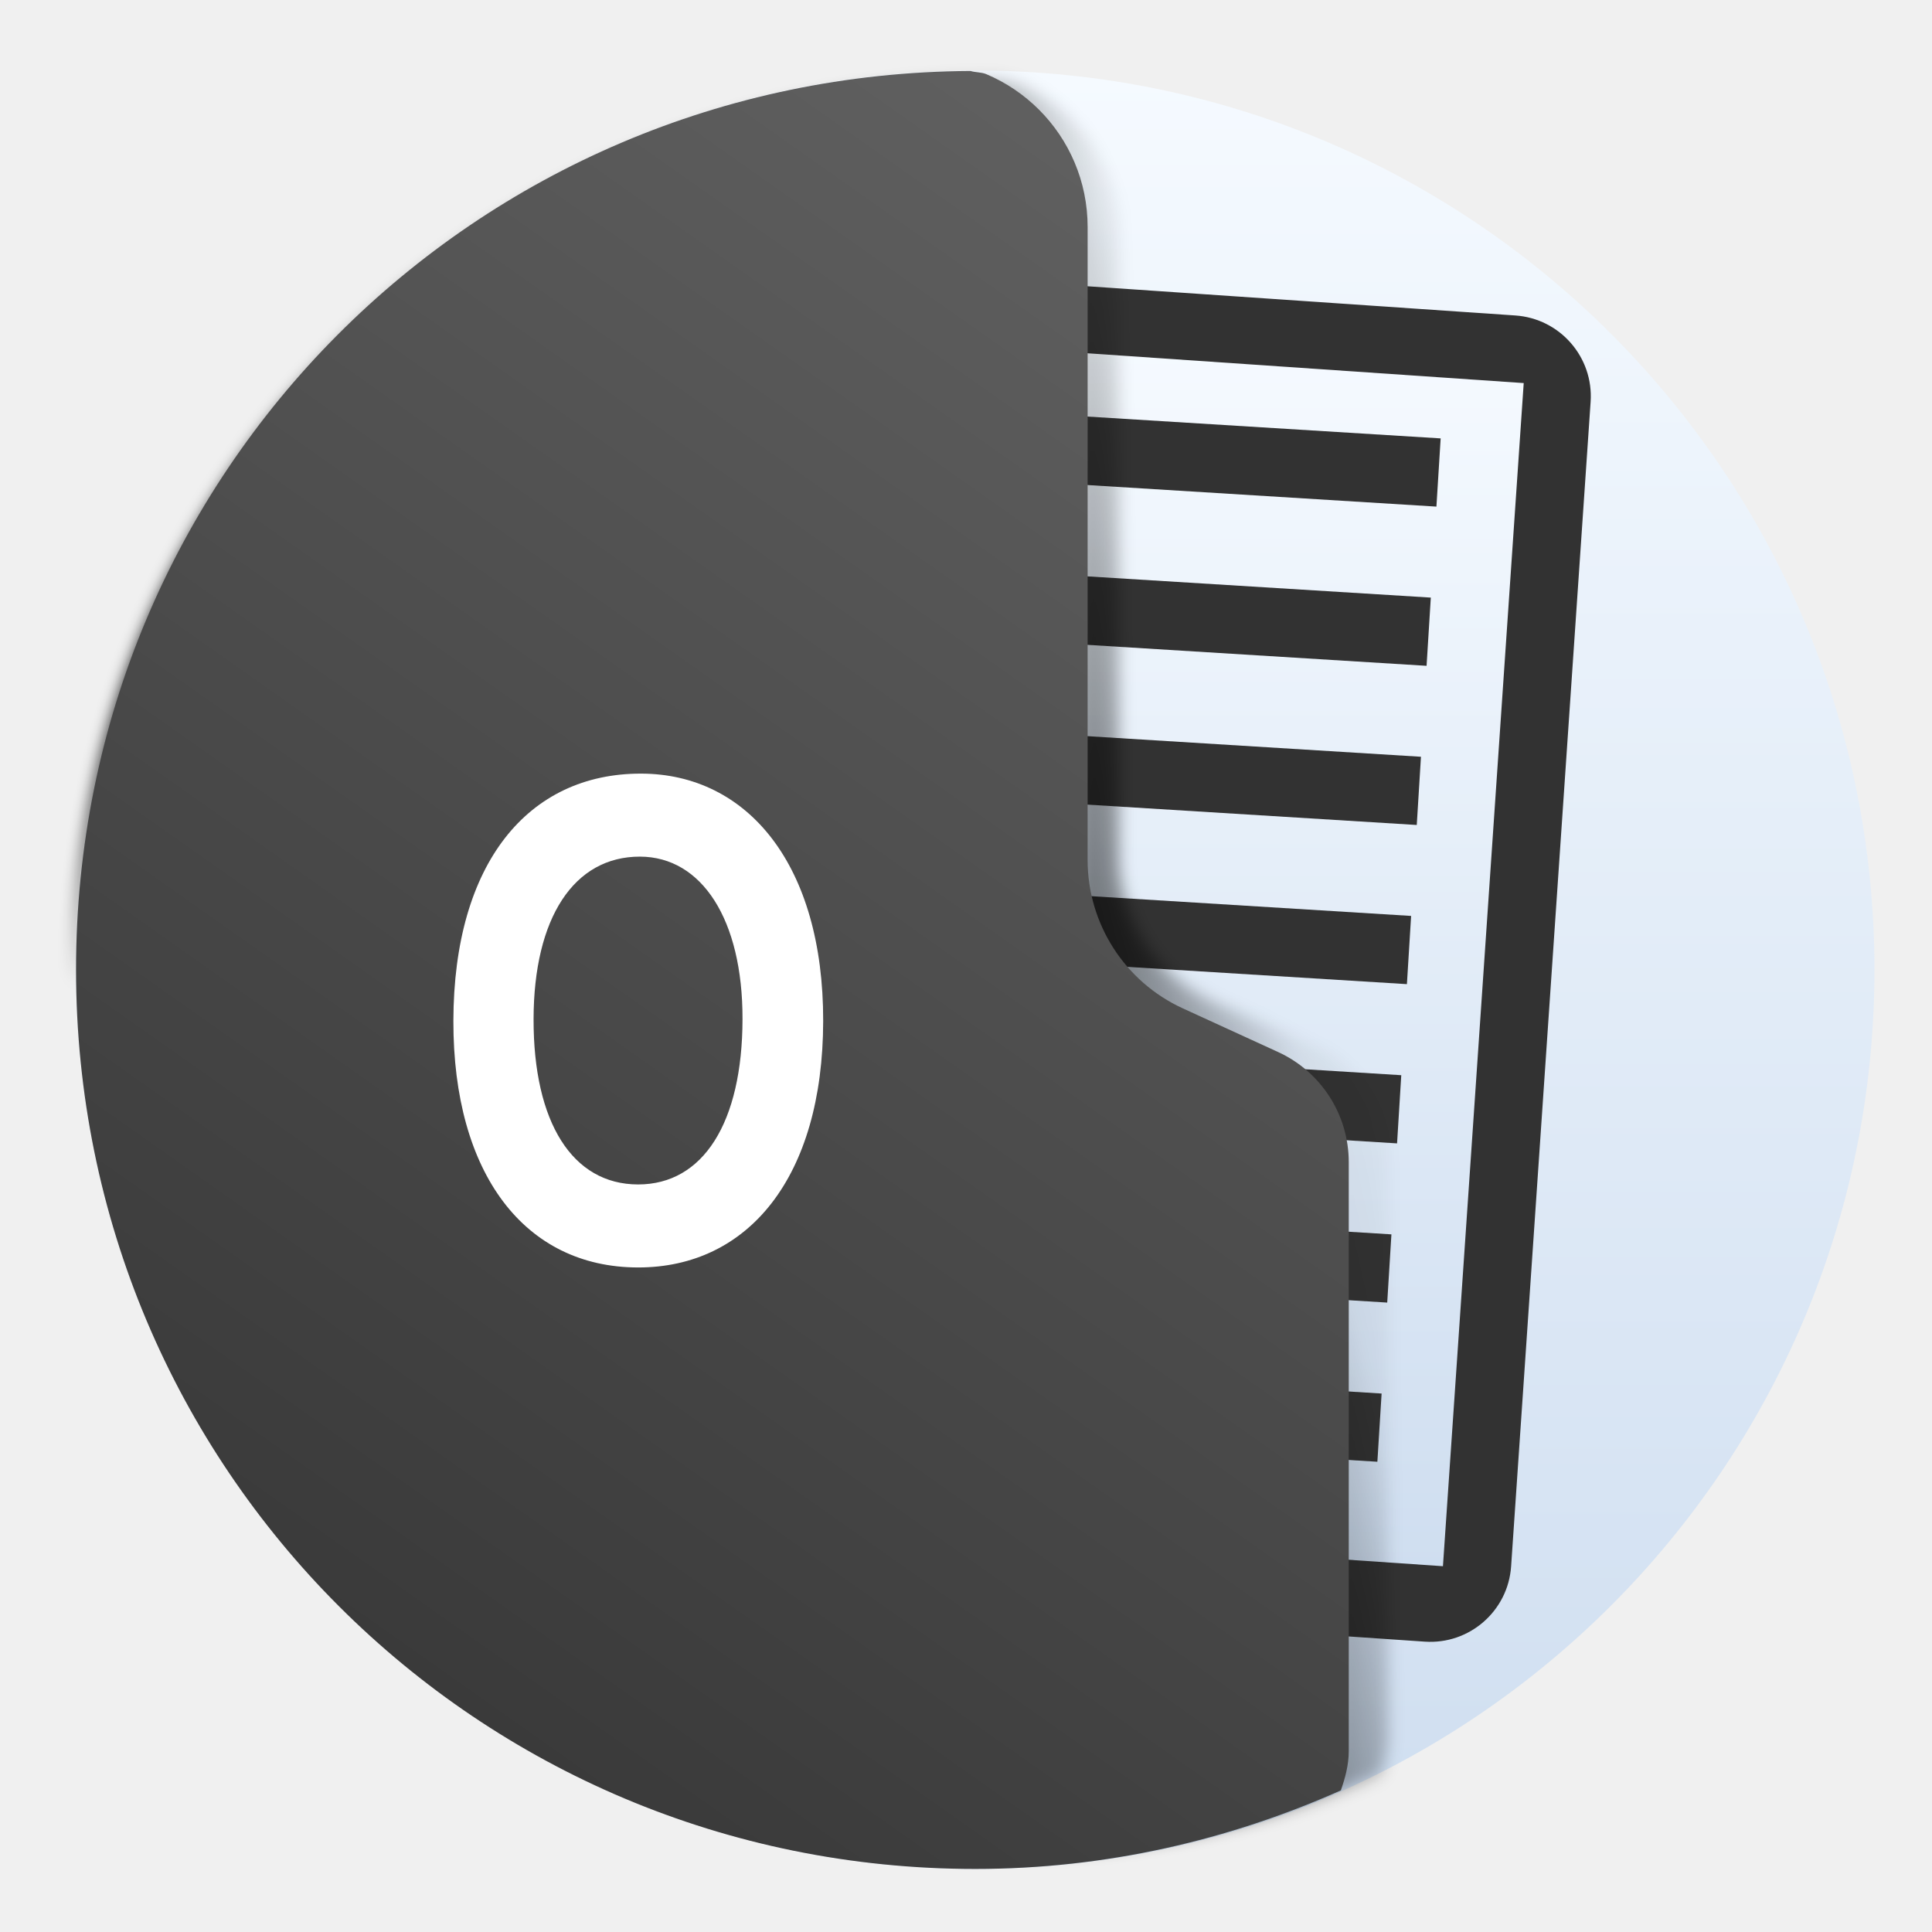
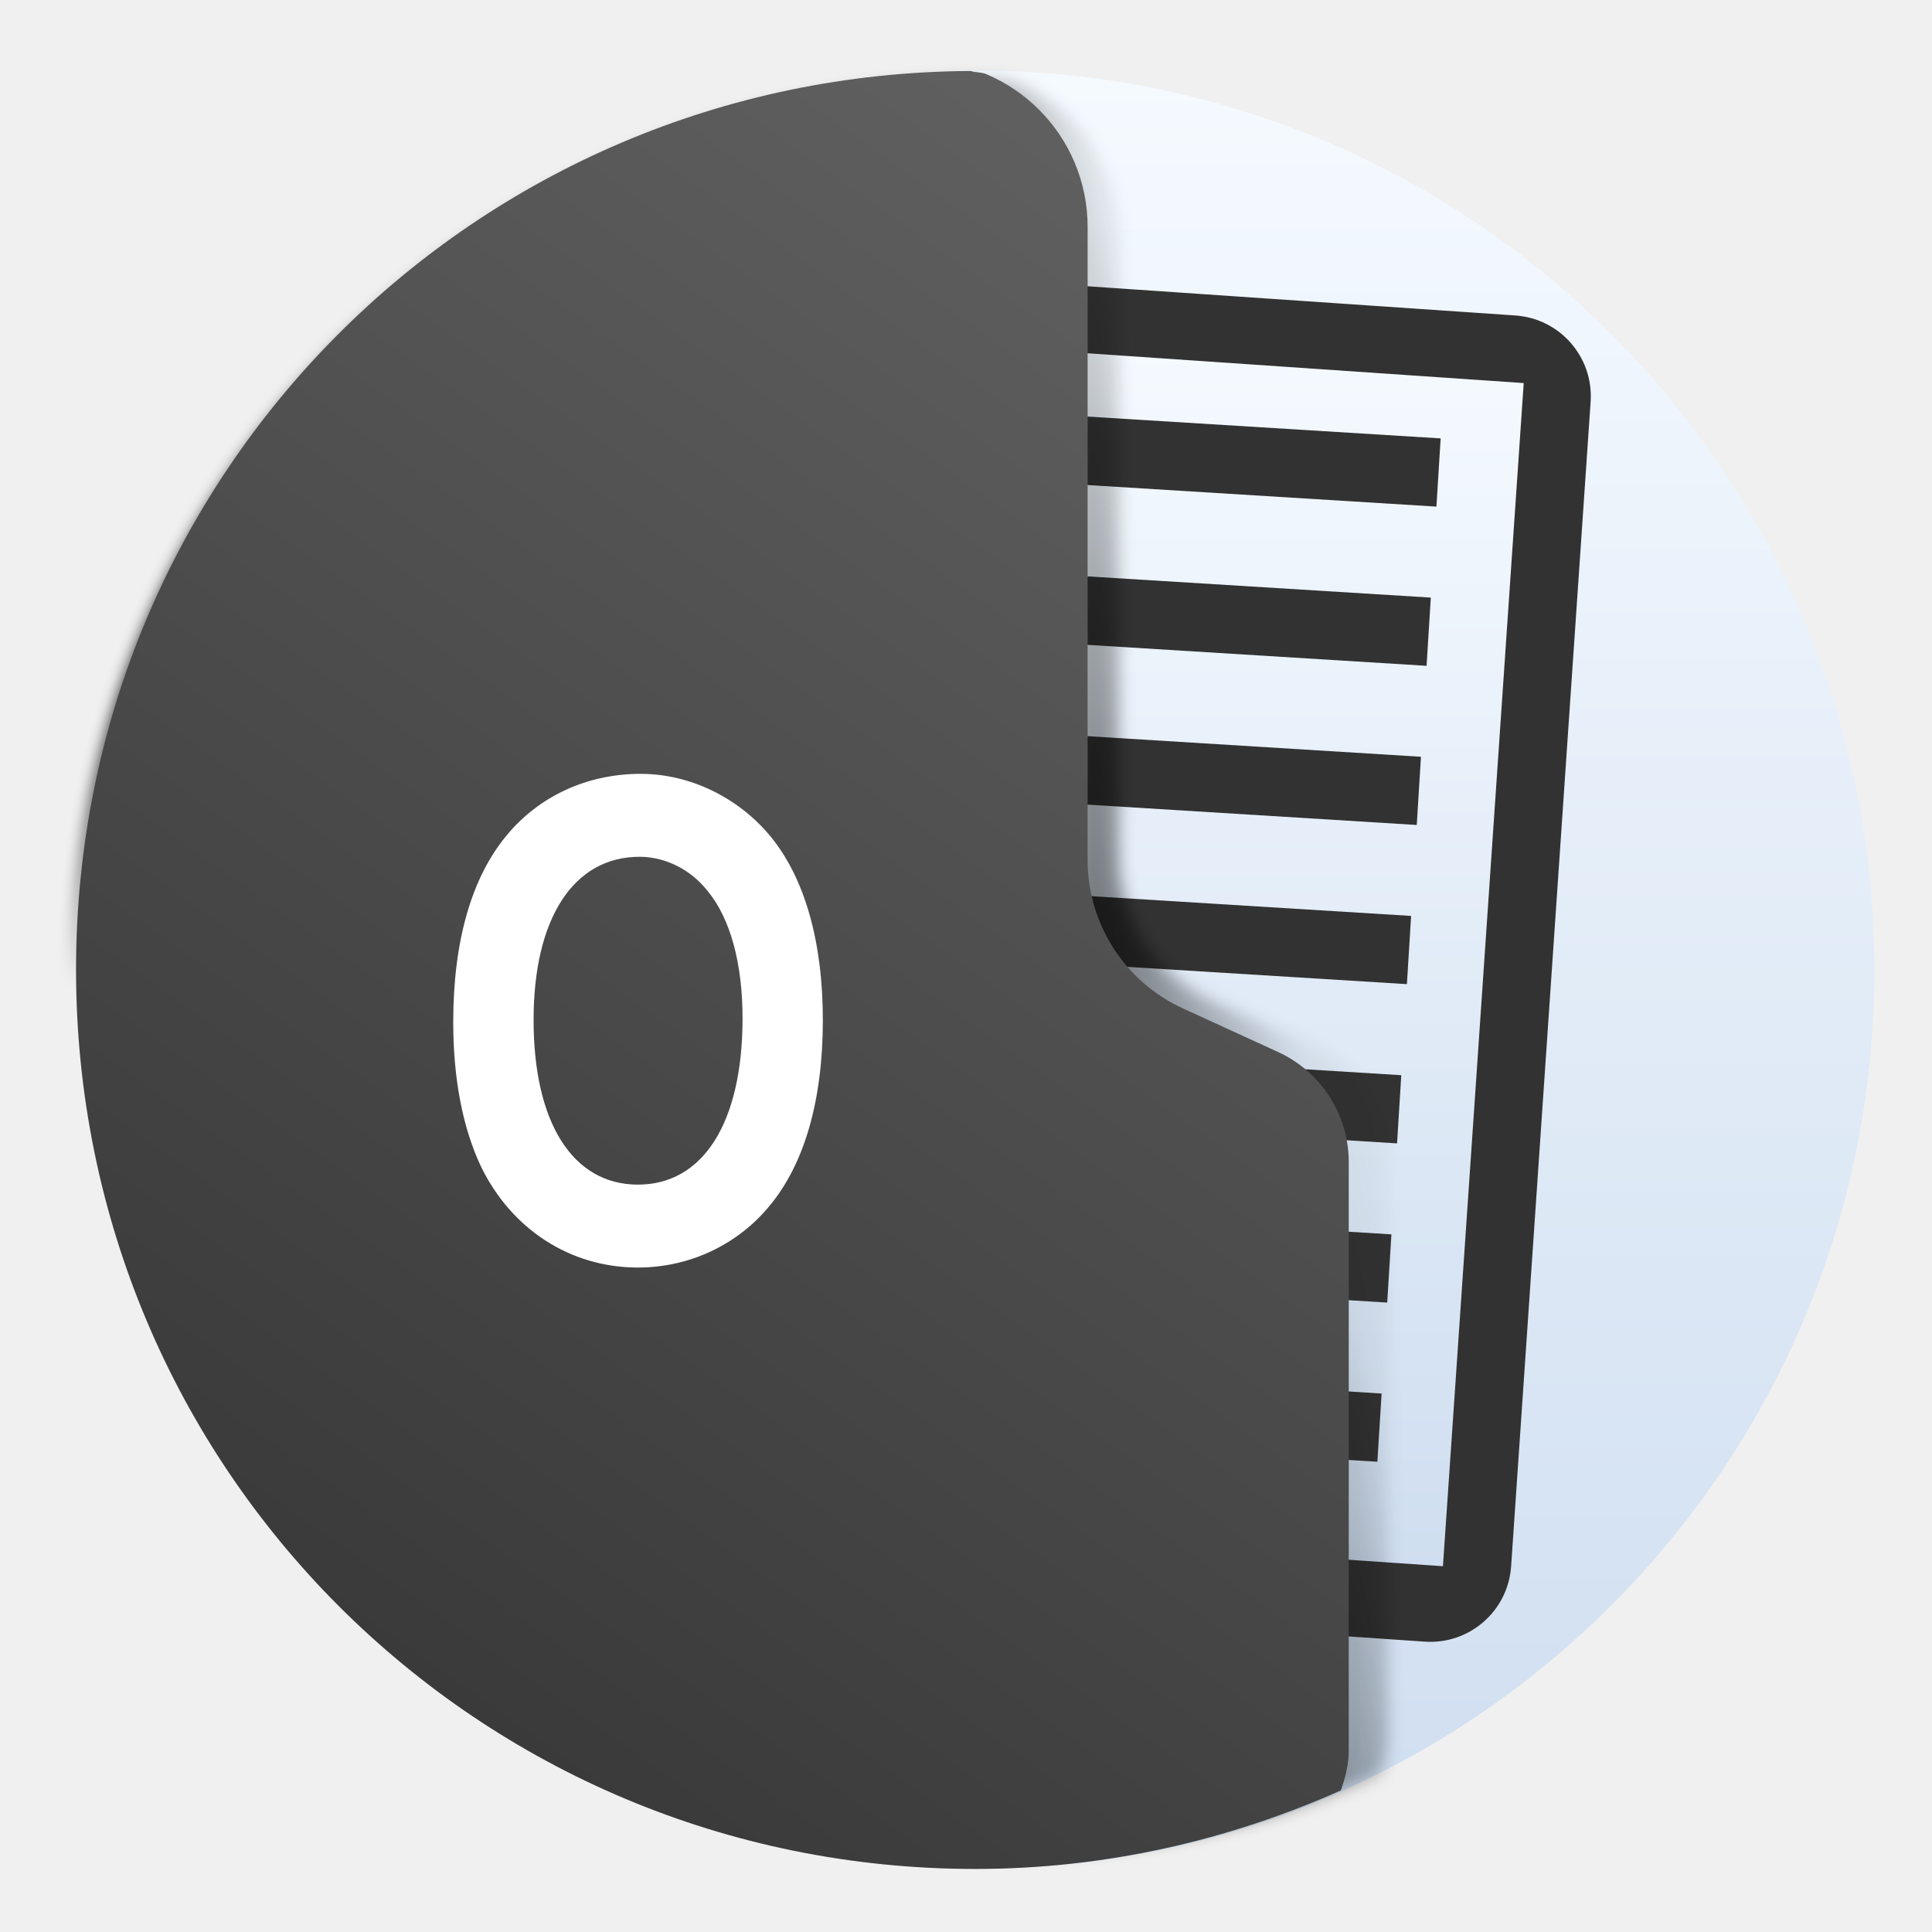
- <svg xmlns="http://www.w3.org/2000/svg" xmlns:xlink="http://www.w3.org/1999/xlink" width="64" height="64" version="1.1">
-   <defs>
-     <linearGradient id="b-3" x1="410.79" x2="410.79" y1="546.47" y2="501.28" gradientTransform="matrix(1.3182,0,0,1.3182,-506.82,-658.63)" gradientUnits="userSpaceOnUse">
-       <stop stop-color="#cfdef0" offset="0" />
-       <stop stop-color="#f5faff" offset="1" />
+ <svg xmlns="http://www.w3.org/2000/svg" xmlns:xlink="http://www.w3.org/1999/xlink" id="svg54" version="1.1" height="64" width="64">
+   <defs id="defs32">
+     <linearGradient gradientUnits="userSpaceOnUse" gradientTransform="matrix(1.3182,0,0,1.3182,-506.82,-658.63)" y2="501.28" y1="546.47" x2="410.79" x1="410.79" id="b-3">
+       <stop id="stop4" offset="0" stop-color="#cfdef0" />
+       <stop id="stop6" offset="1" stop-color="#f5faff" />
    </linearGradient>
-     <linearGradient id="linearGradient2852" x1="41.762" x2="41.762" y1="48.259" y2="14.225" gradientTransform="translate(100.72)" gradientUnits="userSpaceOnUse" xlink:href="#b-3" />
-     <filter id="filter1047" x="-.014" y="-.01" width="1.028" height="1.021" color-interpolation-filters="sRGB">
-       <feGaussianBlur stdDeviation="0.256" />
+     <linearGradient xlink:href="#b-3" gradientUnits="userSpaceOnUse" gradientTransform="translate(100.72)" y2="14.225" y1="48.259" x2="41.762" x1="41.762" id="linearGradient2852" />
+     <filter color-interpolation-filters="sRGB" height="1.021" width="1.028" y="-.01" x="-.014" id="filter1047">
+       <feGaussianBlur id="feGaussianBlur10" stdDeviation="0.256" />
    </filter>
-     <linearGradient id="linearGradient942" x1="410.79" x2="410.79" y1="546.47" y2="501.28" gradientTransform="matrix(1.3182 0 0 1.3182 -506.51 -658.51)" gradientUnits="userSpaceOnUse" xlink:href="#b-3" />
-     <linearGradient id="linearGradient946" x1="121.64" x2="137.18" y1="34.339" y2="31.042" gradientTransform="matrix(.9905 0 0 .9515 .88626 2.4434)" gradientUnits="userSpaceOnUse">
-       <stop offset="0" />
-       <stop stop-opacity=".055" offset=".776" />
-       <stop stop-opacity=".027" offset=".913" />
-       <stop stop-opacity=".02" offset=".932" />
-       <stop stop-opacity=".012" offset=".95" />
-       <stop stop-opacity="0" offset="1" />
+     <linearGradient xlink:href="#b-3" gradientUnits="userSpaceOnUse" gradientTransform="matrix(1.3182 0 0 1.3182 -506.51 -658.51)" y2="501.28" y1="546.47" x2="410.79" x1="410.79" id="linearGradient942" />
+     <linearGradient gradientUnits="userSpaceOnUse" gradientTransform="matrix(.9905 0 0 .9515 .88626 2.4434)" y2="31.042" y1="34.339" x2="137.18" x1="121.64" id="linearGradient946">
+       <stop id="stop14" offset="0" />
+       <stop id="stop16" offset=".776" stop-opacity=".055" />
+       <stop id="stop18" offset=".913" stop-opacity=".027" />
+       <stop id="stop20" offset=".932" stop-opacity=".02" />
+       <stop id="stop22" offset=".95" stop-opacity=".012" />
+       <stop id="stop24" offset="1" stop-opacity="0" />
    </linearGradient>
-     <linearGradient id="linearGradient948" x1="386.16" x2="417.94" y1="546.52" y2="501.47" gradientTransform="matrix(1.3182 0 0 1.3182 -506.51 -658.51)" gradientUnits="userSpaceOnUse">
-       <stop stop-color="#323232" offset="0" />
-       <stop stop-color="#646464" offset="1" />
+     <linearGradient gradientUnits="userSpaceOnUse" gradientTransform="matrix(1.3182 0 0 1.3182 -506.51 -658.51)" y2="501.47" y1="546.52" x2="417.94" x1="386.16" id="linearGradient948">
+       <stop id="stop27" offset="0" stop-color="#323232" />
+       <stop id="stop29" offset="1" stop-color="#646464" />
    </linearGradient>
  </defs>
-   <circle cx="39" cy="38" r="0" fill="#e7fce8" fill-rule="evenodd" style="paint-order:normal" />
-   <rect x="2.518" y="2.335" width="59.576" height="59.576" ry="29.788" fill="url(#linearGradient942)" stroke-width="1.004" />
-   <g transform="matrix(1.1994 0 0 1.1994 -131.15 -5.7462)" stroke-width=".089">
-     <rect transform="rotate(3.9056)" x="136.6" y="3.174" width="17.404" height="36.713" ry="2.237" fill="#323232" />
-     <path d="m135.76 14.301 15.67 1.07-2.231 32.677-15.67-1.07z" fill="url(#linearGradient2852)" />
-     <path d="m135.64 16.065-0.116 1.884 13.495 0.834 0.117-1.884zm-0.272 4.397-0.116 1.884 13.495 0.834 0.117-1.884zm-0.271 4.397-0.117 1.883 13.496 0.834 0.116-1.884zm-0.272 4.396-0.117 1.883 13.496 0.834 0.116-1.884zm-0.272 4.397-0.116 1.884 13.495 0.834 0.116-1.883zm-0.272 4.397-0.116 1.884 13.495 0.834 0.116-1.884zm-0.272 4.396-0.116 1.884 13.495 0.834 0.117-1.884z" fill="#323232" />
+   <circle id="circle34" style="paint-order:normal" fill-rule="evenodd" fill="#e7fce8" r="0" cy="38" cx="39" />
+   <rect id="rect36" stroke-width="1.004" fill="url(#linearGradient942)" ry="29.788" height="59.576" width="59.576" y="2.335" x="2.518" />
+   <g id="g44" stroke-width=".089" transform="matrix(1.1994 0 0 1.1994 -131.15 -5.7462)">
+     <rect id="rect38" fill="#323232" ry="2.237" height="36.713" width="17.404" y="3.174" x="136.6" transform="rotate(3.9056)" />
+     <path id="path40" fill="url(#linearGradient2852)" d="m135.76 14.301 15.67 1.07-2.231 32.677-15.67-1.07z" />
+     <path id="path42" fill="#323232" d="m135.64 16.065-0.116 1.884 13.495 0.834 0.117-1.884zm-0.272 4.397-0.116 1.884 13.495 0.834 0.117-1.884zm-0.271 4.397-0.117 1.883 13.496 0.834 0.116-1.884zm-0.272 4.396-0.117 1.883 13.496 0.834 0.116-1.884zm-0.272 4.397-0.116 1.884 13.495 0.834 0.116-1.883zm-0.272 4.397-0.116 1.884 13.495 0.834 0.116-1.884zm-0.272 4.396-0.116 1.884 13.495 0.834 0.117-1.884z" />
  </g>
-   <path transform="matrix(1.0001 0 0 .99488 -90.787 .18495)" d="m123.85 2.482c-16.938 0.086-30.551 13.197-30.551 29.489 0 0.195 0.012 0.386 0.015 0.58 0.32-15.379 13.264-27.664 29.332-27.746 0.167 0.05 0.359 0.036 0.518 0.1 0.652 0.265 1.239 0.647 1.731 1.121 0.493 0.473 0.891 1.037 1.167 1.663 0.276 0.626 0.428 1.314 0.428 2.037v19.952c0 1.006 0.306 1.964 0.849 2.776 0.543 0.812 1.324 1.479 2.275 1.897l3.124 1.375c0.707 0.311 1.288 0.807 1.691 1.411 0.403 0.604 0.629 1.316 0.629 2.063v18.564c0 0.439-0.117 0.845-0.259 1.238-3.502 1.495-7.347 2.382-11.418 2.461 0.211 4e-3 0.419 0.015 0.631 0.015 4.462 0 8.669-0.948 12.488-2.578 0.148-0.409 0.271-0.831 0.271-1.288v-19.324c0-0.777-0.236-1.52-0.656-2.148-0.419-0.628-1.024-1.144-1.76-1.468l-3.252-1.431c-0.99-0.436-1.803-1.13-2.368-1.976-0.565-0.846-0.884-1.843-0.884-2.89v-20.769c0-0.752-0.158-1.469-0.445-2.12-0.287-0.652-0.702-1.239-1.215-1.732-0.513-0.493-1.123-0.89-1.801-1.165-0.166-0.067-0.366-0.054-0.54-0.106z" fill="url(#linearGradient946)" filter="url(#filter1047)" stroke-width="1.015" />
-   <path d="m44.417 59.31c0.143-0.413 0.262-0.839 0.262-1.301v-19.51c0-0.785-0.228-1.534-0.635-2.168-0.407-0.634-0.993-1.155-1.707-1.482l-3.154-1.445c-0.96-0.44-1.749-1.14-2.297-1.994s-0.857-1.861-0.857-2.918v-20.969c0-0.759-0.153-1.483-0.432-2.141-0.278-0.658-0.68-1.251-1.178-1.748-0.497-0.497-1.09-0.9-1.748-1.178-0.161-0.068-0.355-0.053-0.523-0.105-16.427 0.087-29.629 13.323-29.629 29.771 0 16.503 13.285 29.789 29.787 29.789 4.327 0 8.408-0.956 12.111-2.602z" fill="url(#linearGradient948)" stroke-width="1.004" />
-   <text transform="rotate(.10039)" x="14.295" y="41.541" fill="#ffffff" font-family="'TeX Gyre Heros Cn'" font-size="21.634px" font-stretch="condensed" font-weight="bold" letter-spacing="0" stroke-width=".225" word-spacing="0">
-     <tspan x="14.295" y="41.541" stroke-width=".225">O</tspan>
-   </text>
+   <path id="path46" stroke-width="1.015" filter="url(#filter1047)" fill="url(#linearGradient946)" d="m123.85 2.482c-16.938 0.086-30.551 13.197-30.551 29.489 0 0.195 0.012 0.386 0.015 0.58 0.32-15.379 13.264-27.664 29.332-27.746 0.167 0.05 0.359 0.036 0.518 0.1 0.652 0.265 1.239 0.647 1.731 1.121 0.493 0.473 0.891 1.037 1.167 1.663 0.276 0.626 0.428 1.314 0.428 2.037v19.952c0 1.006 0.306 1.964 0.849 2.776 0.543 0.812 1.324 1.479 2.275 1.897l3.124 1.375c0.707 0.311 1.288 0.807 1.691 1.411 0.403 0.604 0.629 1.316 0.629 2.063v18.564c0 0.439-0.117 0.845-0.259 1.238-3.502 1.495-7.347 2.382-11.418 2.461 0.211 4e-3 0.419 0.015 0.631 0.015 4.462 0 8.669-0.948 12.488-2.578 0.148-0.409 0.271-0.831 0.271-1.288v-19.324c0-0.777-0.236-1.52-0.656-2.148-0.419-0.628-1.024-1.144-1.76-1.468l-3.252-1.431c-0.99-0.436-1.803-1.13-2.368-1.976-0.565-0.846-0.884-1.843-0.884-2.89v-20.769c0-0.752-0.158-1.469-0.445-2.12-0.287-0.652-0.702-1.239-1.215-1.732-0.513-0.493-1.123-0.89-1.801-1.165-0.166-0.067-0.366-0.054-0.54-0.106z" transform="matrix(1.0001 0 0 .99488 -90.787 .18495)" />
+   <path id="path48" stroke-width="1.004" fill="url(#linearGradient948)" d="m44.417 59.31c0.143-0.413 0.262-0.839 0.262-1.301v-19.51c0-0.785-0.228-1.534-0.635-2.168-0.407-0.634-0.993-1.155-1.707-1.482l-3.154-1.445c-0.96-0.44-1.749-1.14-2.297-1.994s-0.857-1.861-0.857-2.918v-20.969c0-0.759-0.153-1.483-0.432-2.141-0.278-0.658-0.68-1.251-1.178-1.748-0.497-0.497-1.09-0.9-1.748-1.178-0.161-0.068-0.355-0.053-0.523-0.105-16.427 0.087-29.629 13.323-29.629 29.771 0 16.503 13.285 29.789 29.787 29.789 4.327 0 8.408-0.956 12.111-2.602z" />
+   <g style="font-weight:bold;font-stretch:condensed;font-size:21.634px;font-family:'TeX Gyre Heros Cn';letter-spacing:0;word-spacing:0;fill:#ffffff;stroke-width:0.225" id="text52" transform="rotate(.10039)" aria-label="O">
+     <path id="path881" style="stroke-width:0.225" d="m 21.282,25.597 c -1.774,0 -3.375,0.736 -4.457,2.055 -1.147,1.385 -1.752,3.483 -1.752,6.144 0,1.925 0.325,3.548 0.93,4.824 1.017,2.077 2.964,3.332 5.192,3.332 1.709,0 3.31,-0.757 4.37,-2.055 1.147,-1.385 1.752,-3.483 1.752,-6.122 0,-2.618 -0.606,-4.738 -1.752,-6.122 -1.06,-1.276 -2.661,-2.055 -4.284,-2.055 z m -0.043,2.748 c 0.844,0 1.687,0.411 2.25,1.125 0.757,0.909 1.168,2.401 1.168,4.24 0,3.44 -1.298,5.495 -3.461,5.495 -2.163,0 -3.461,-2.055 -3.461,-5.473 0,-3.353 1.32,-5.387 3.505,-5.387 z" />
+   </g>
</svg>
